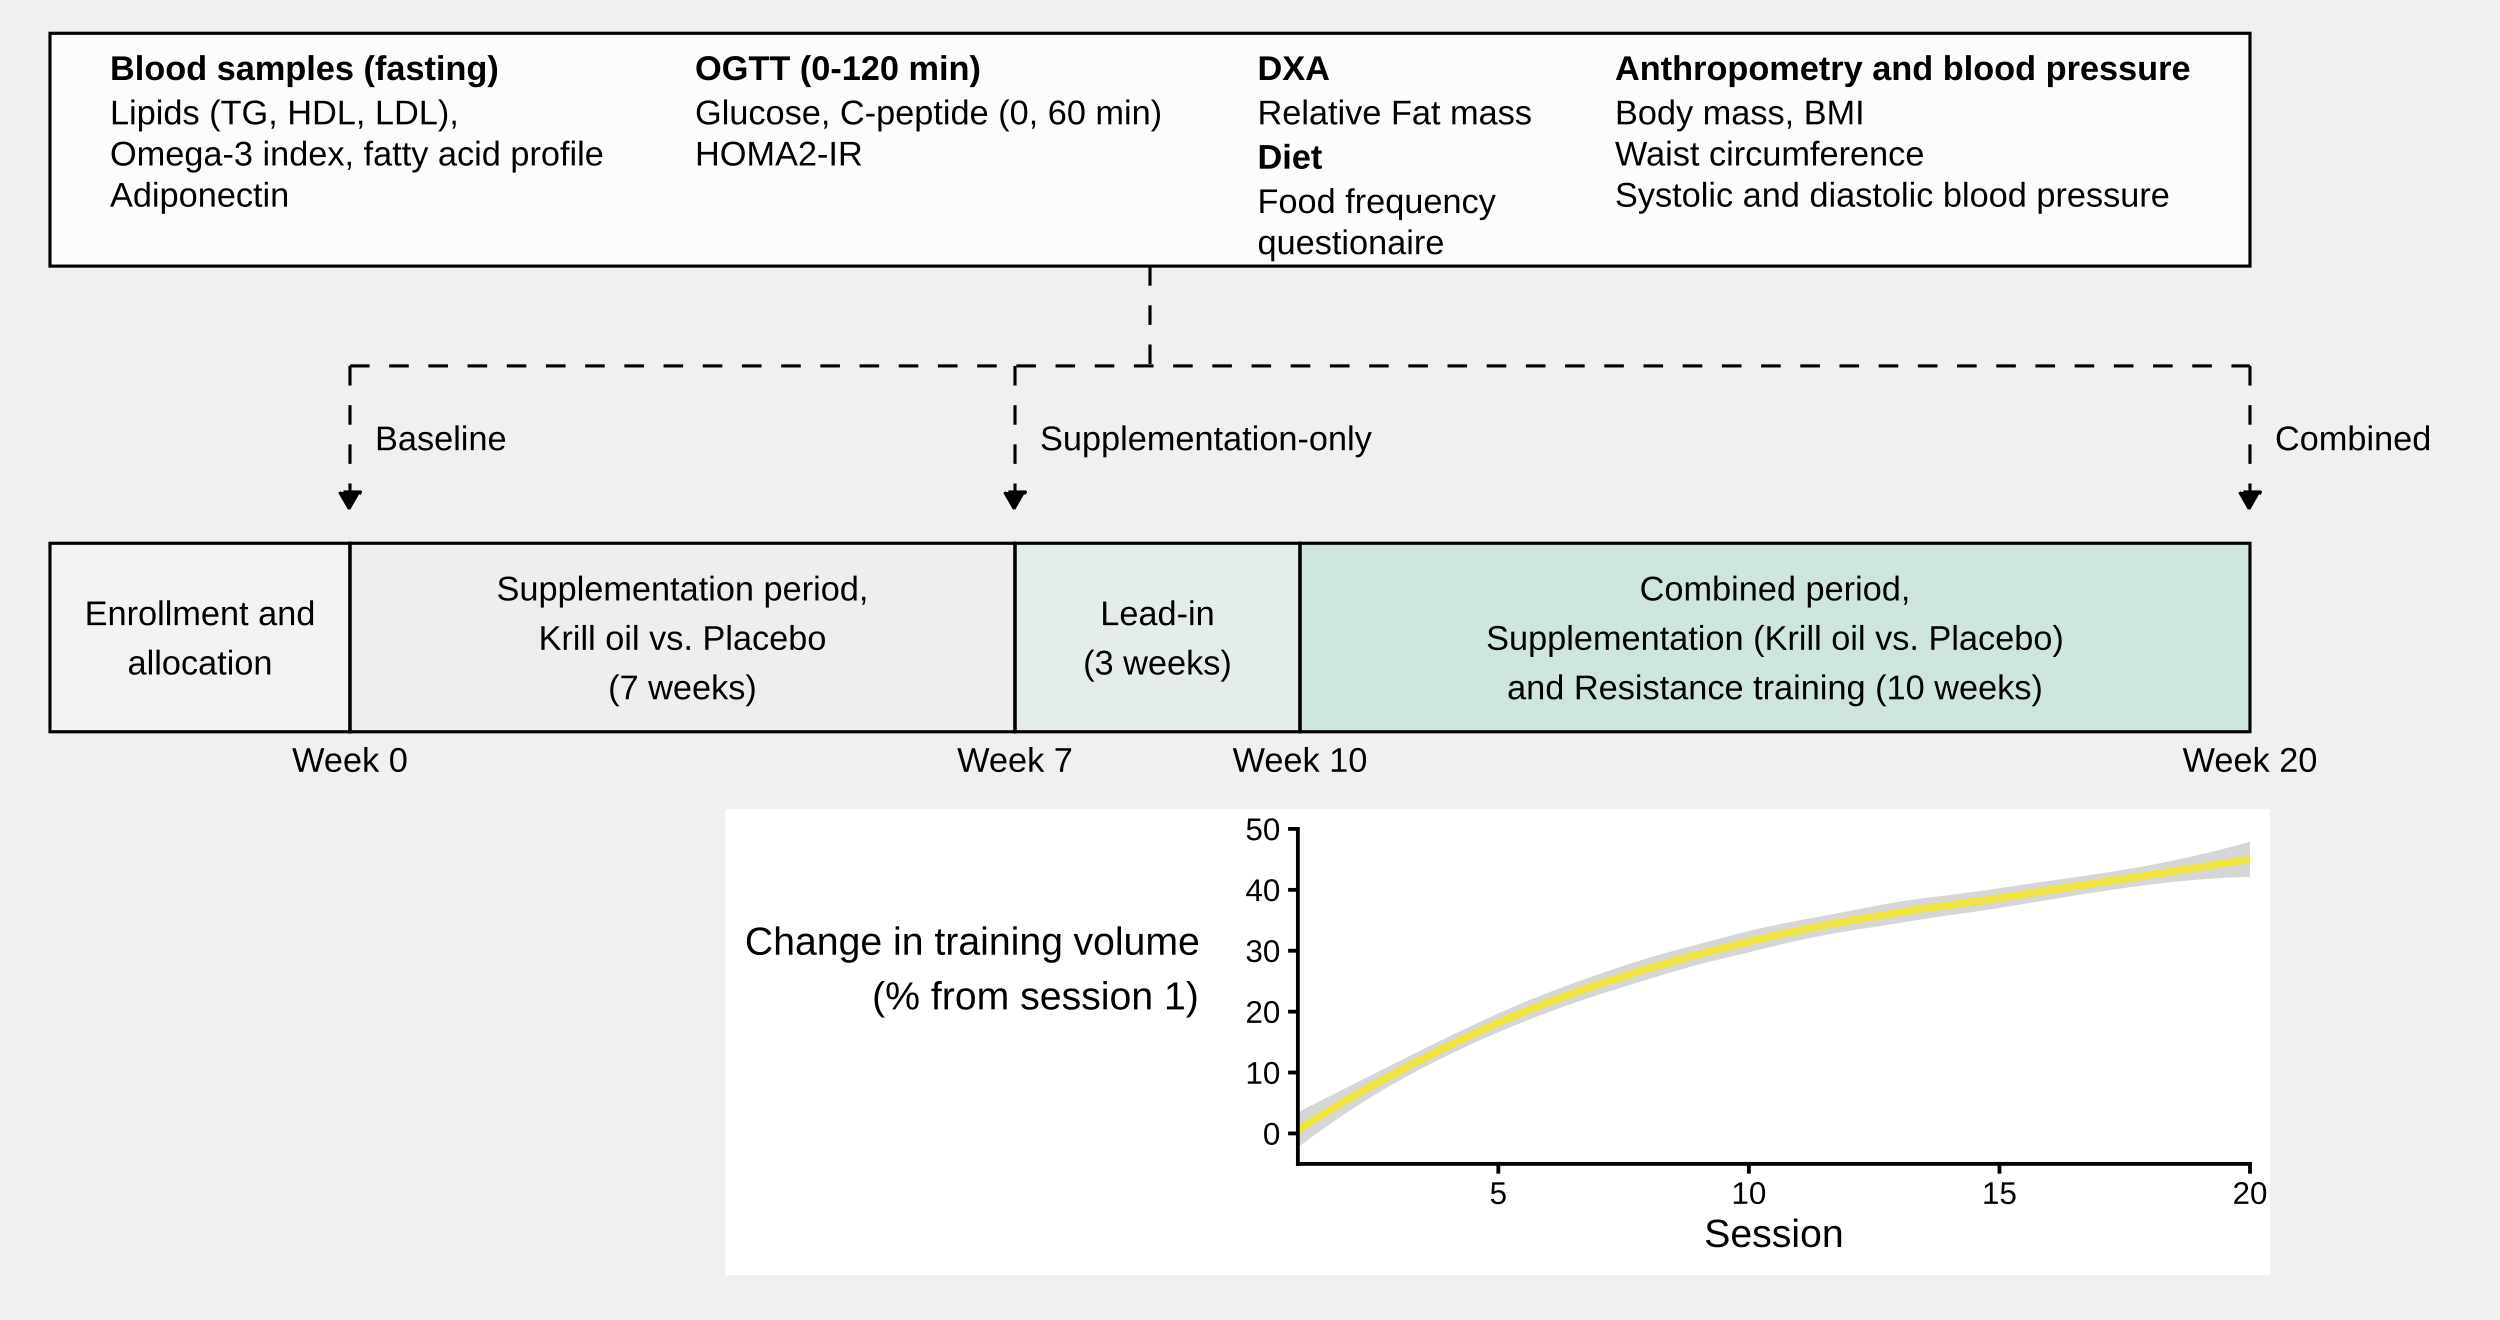
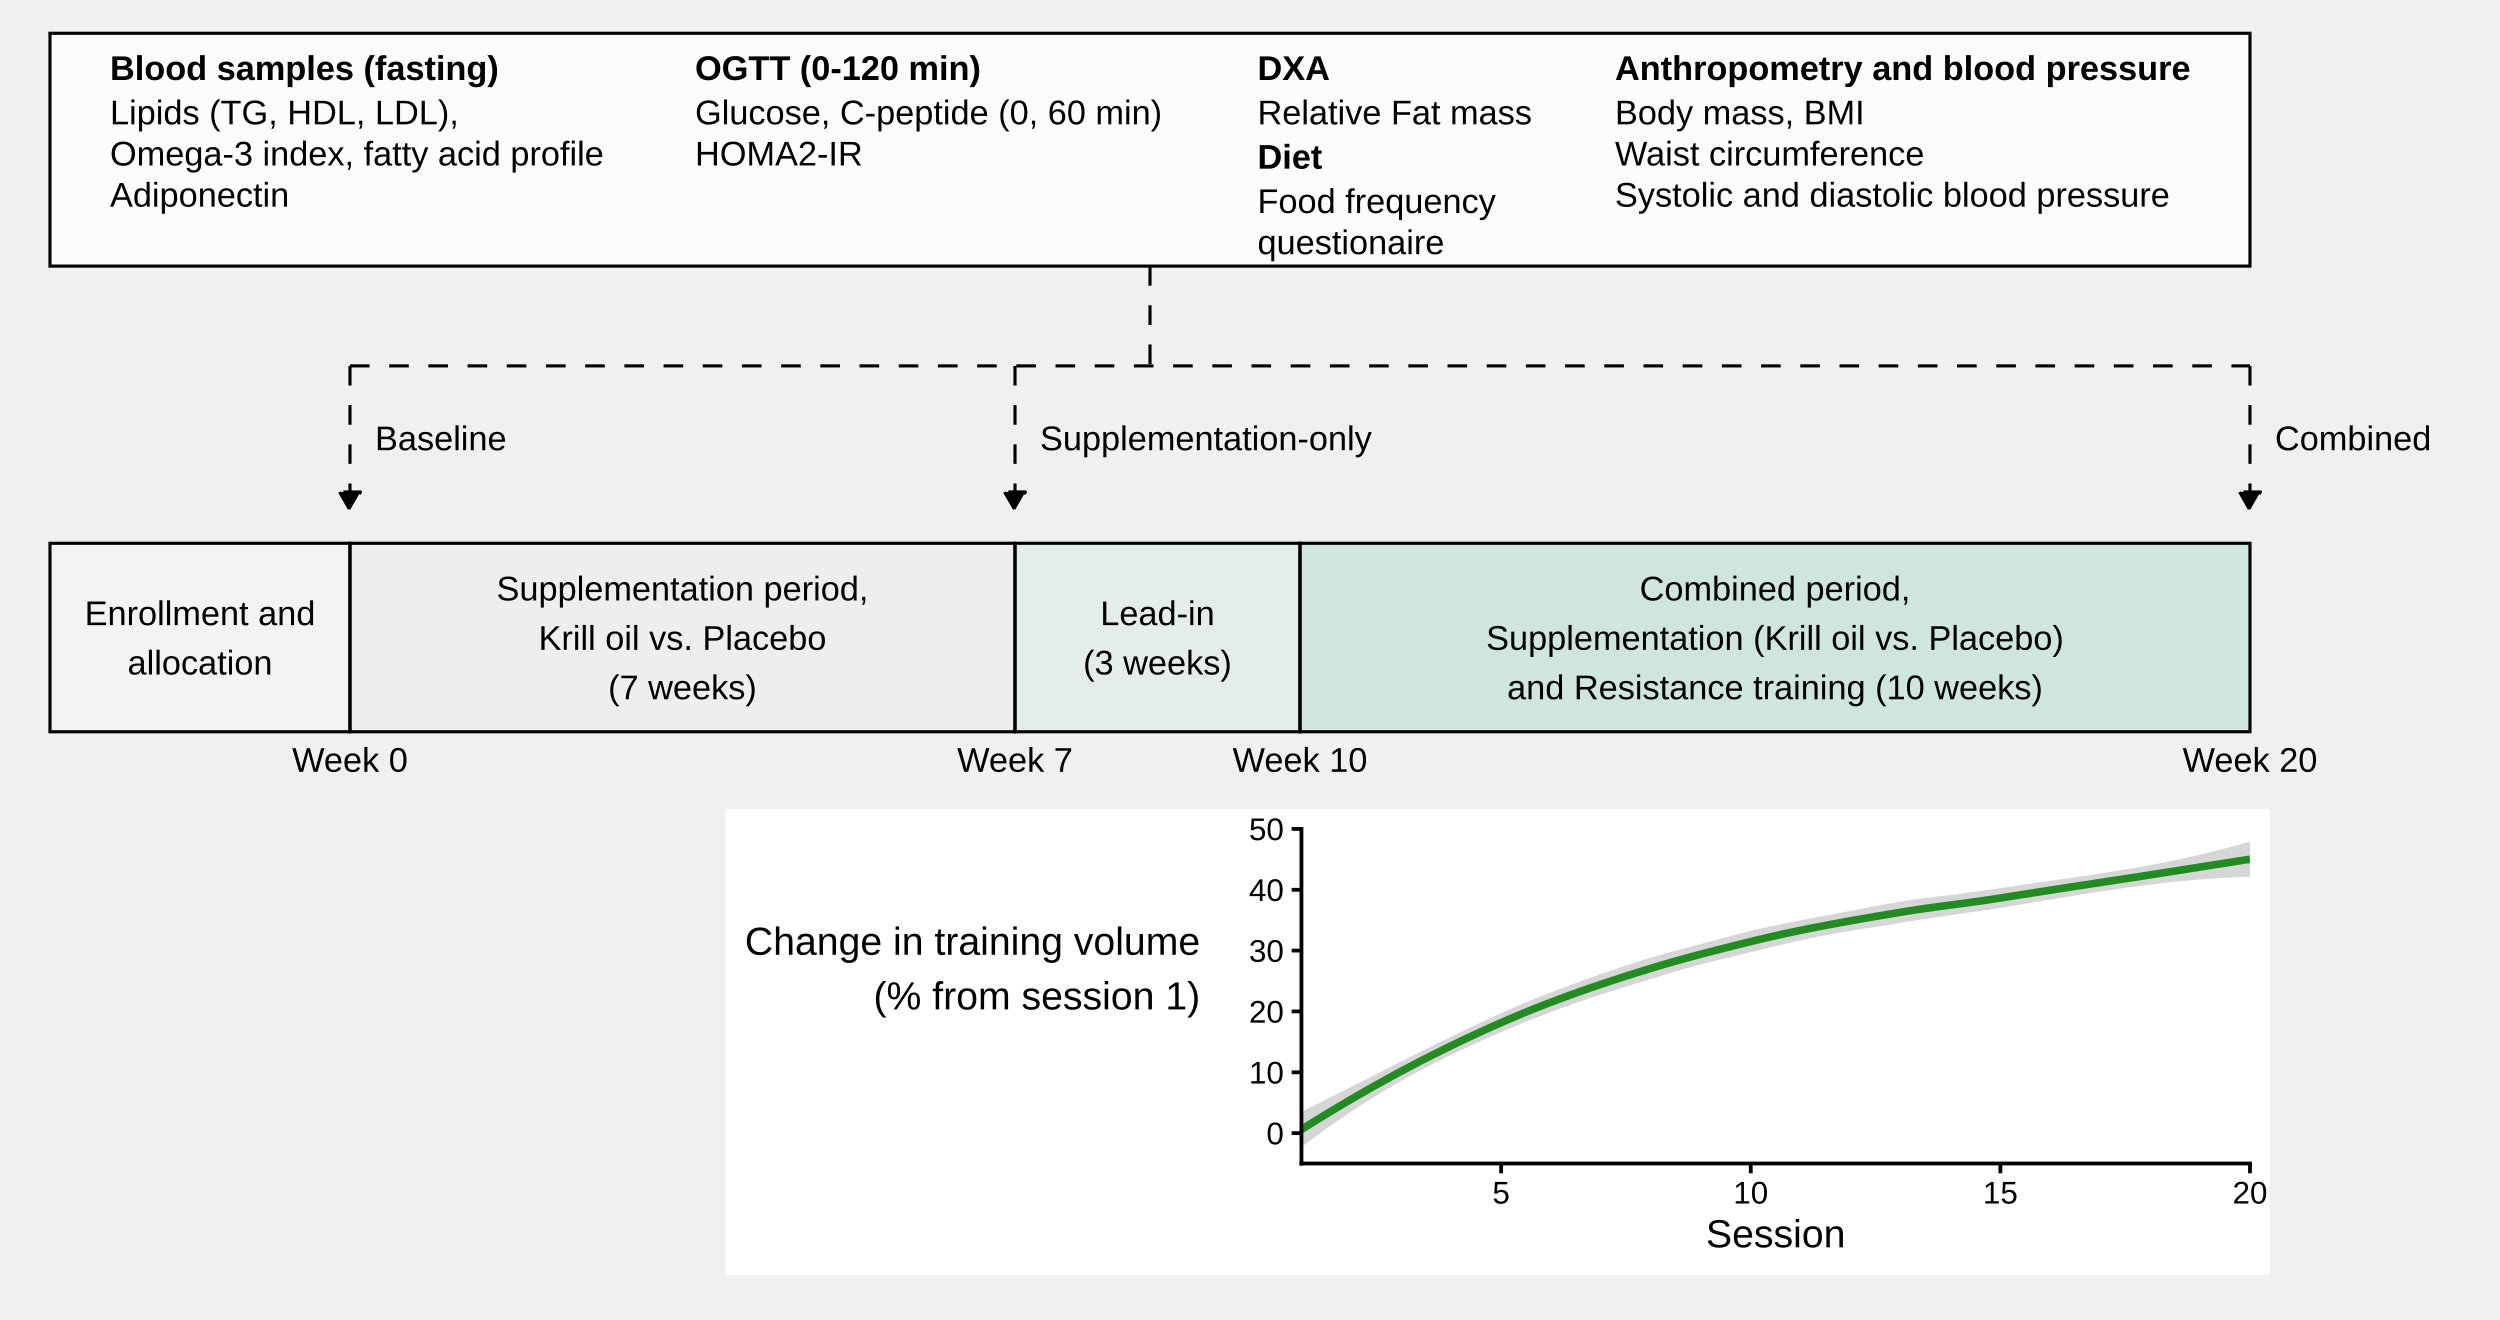
<svg xmlns="http://www.w3.org/2000/svg" width="510.24pt" height="269.29pt" viewBox="0 0 510.24 269.29">
  <g class="svglite">
    <defs>
      <style type="text/css">
    .svglite line, .svglite polyline, .svglite polygon, .svglite path, .svglite rect, .svglite circle {
      fill: none;
      stroke: #000000;
      stroke-linecap: round;
      stroke-linejoin: round;
      stroke-miterlimit: 10.00;
    }
    .svglite text {
      white-space: pre;
    }
    .svglite g.glyphgroup path {
      fill: inherit;
      stroke: none;
    }
  </style>
    </defs>
    <rect width="100%" height="100%" style="stroke: none; fill: none;" />
    <defs>
      <clipPath id="cpMC4wMHw1MTAuMjR8MC4wMHwyNjkuMjk=">
        <rect x="0.00" y="0.00" width="510.24" height="269.29" />
      </clipPath>
    </defs>
    <g clip-path="url(#cpMC4wMHw1MTAuMjR8MC4wMHwyNjkuMjk=)">
      <rect x="0.00" y="0" width="510.24" height="269.29" style="stroke-width: 0.00; stroke: none;" />
      <rect x="10.20" y="110.88" width="61.23" height="38.47" style="stroke-width: 0.64; stroke-linecap: butt; stroke-linejoin: miter; fill: #FFFFFF; fill-opacity: 0.20;" />
      <rect x="71.43" y="110.88" width="135.72" height="38.47" style="stroke-width: 0.64; stroke-linecap: butt; stroke-linejoin: miter; fill: #E6E6E6; fill-opacity: 0.20;" />
      <rect x="207.16" y="110.88" width="58.17" height="38.47" style="stroke-width: 0.64; stroke-linecap: butt; stroke-linejoin: miter; fill: #BAE3D8; fill-opacity: 0.20;" />
      <rect x="265.32" y="110.88" width="193.89" height="38.47" style="stroke-width: 0.64; stroke-linecap: butt; stroke-linejoin: miter; fill: #4EBC9E; fill-opacity: 0.20;" />
      <text x="40.82" y="127.59" text-anchor="middle" style="font-size: 7.00px; font-family: &quot;Arial&quot;;" textLength="47.06px" lengthAdjust="spacingAndGlyphs">Enrollment and</text>
      <text x="40.82" y="137.67" text-anchor="middle" style="font-size: 7.00px; font-family: &quot;Arial&quot;;" textLength="29.58px" lengthAdjust="spacingAndGlyphs">allocation</text>
      <text x="139.29" y="122.55" text-anchor="middle" style="font-size: 7.00px; font-family: &quot;Arial&quot;;" textLength="75.84px" lengthAdjust="spacingAndGlyphs">Supplementation period,</text>
      <text x="139.29" y="132.63" text-anchor="middle" style="font-size: 7.00px; font-family: &quot;Arial&quot;;" textLength="58.75px" lengthAdjust="spacingAndGlyphs">Krill oil vs. Placebo</text>
      <text x="139.29" y="142.71" text-anchor="middle" style="font-size: 7.00px; font-family: &quot;Arial&quot;;" textLength="30.33px" lengthAdjust="spacingAndGlyphs">(7 weeks)</text>
      <text x="236.24" y="127.59" text-anchor="middle" style="font-size: 7.00px; font-family: &quot;Arial&quot;;" textLength="23.34px" lengthAdjust="spacingAndGlyphs">Lead-in</text>
      <text x="236.24" y="137.67" text-anchor="middle" style="font-size: 7.00px; font-family: &quot;Arial&quot;;" textLength="30.33px" lengthAdjust="spacingAndGlyphs">(3 weeks)</text>
      <text x="362.27" y="122.55" text-anchor="middle" style="font-size: 7.00px; font-family: &quot;Arial&quot;;" textLength="55.23px" lengthAdjust="spacingAndGlyphs">Combined period,</text>
      <text x="362.27" y="132.63" text-anchor="middle" style="font-size: 7.00px; font-family: &quot;Arial&quot;;" textLength="117.86px" lengthAdjust="spacingAndGlyphs">Supplementation (Krill oil vs. Placebo)</text>
      <text x="362.27" y="142.71" text-anchor="middle" style="font-size: 7.00px; font-family: &quot;Arial&quot;;" textLength="109.28px" lengthAdjust="spacingAndGlyphs">and Resistance training (10 weeks)</text>
      <text x="71.43" y="157.52" text-anchor="middle" style="font-size: 7.00px; font-family: &quot;Arial&quot;;" textLength="23.59px" lengthAdjust="spacingAndGlyphs">Week 0</text>
      <text x="207.16" y="157.52" text-anchor="middle" style="font-size: 7.00px; font-family: &quot;Arial&quot;;" textLength="23.59px" lengthAdjust="spacingAndGlyphs">Week 7</text>
      <text x="265.32" y="157.52" text-anchor="middle" style="font-size: 7.00px; font-family: &quot;Arial&quot;;" textLength="27.48px" lengthAdjust="spacingAndGlyphs">Week 10</text>
      <text x="459.21" y="157.52" text-anchor="middle" style="font-size: 7.00px; font-family: &quot;Arial&quot;;" textLength="27.48px" lengthAdjust="spacingAndGlyphs">Week 20</text>
      <rect x="10.20" y="6.79" width="449.01" height="47.52" style="stroke-width: 0.64; stroke-linecap: butt; stroke-linejoin: miter; fill: #FCFCFC;" />
      <text x="22.45" y="16.33" style="font-size: 7.00px; font-weight: bold; font-family: &quot;Arial&quot;;" textLength="79.31px" lengthAdjust="spacingAndGlyphs">Blood samples (fasting)</text>
      <text x="141.85" y="16.33" style="font-size: 7.00px; font-weight: bold; font-family: &quot;Arial&quot;;" textLength="58.30px" lengthAdjust="spacingAndGlyphs">OGTT (0-120 min)</text>
      <text x="256.65" y="16.33" style="font-size: 7.00px; font-weight: bold; font-family: &quot;Arial&quot;;" textLength="14.80px" lengthAdjust="spacingAndGlyphs">DXA</text>
      <text x="329.61" y="16.33" style="font-size: 7.00px; font-weight: bold; font-family: &quot;Arial&quot;;" textLength="117.45px" lengthAdjust="spacingAndGlyphs">Anthropometry and blood pressure</text>
      <text x="256.65" y="34.43" style="font-size: 7.00px; font-weight: bold; font-family: &quot;Arial&quot;;" textLength="13.22px" lengthAdjust="spacingAndGlyphs">Diet</text>
      <text x="22.45" y="25.38" style="font-size: 7.00px; font-family: &quot;Arial&quot;;" textLength="71.16px" lengthAdjust="spacingAndGlyphs">Lipids (TG, HDL, LDL),</text>
      <text x="22.45" y="33.78" style="font-size: 7.00px; font-family: &quot;Arial&quot;;" textLength="100.69px" lengthAdjust="spacingAndGlyphs">Omega-3 index, fatty acid profile</text>
      <text x="22.45" y="42.18" style="font-size: 7.00px; font-family: &quot;Arial&quot;;" textLength="36.58px" lengthAdjust="spacingAndGlyphs">Adiponectin</text>
      <text x="141.85" y="25.38" style="font-size: 7.00px; font-family: &quot;Arial&quot;;" textLength="95.25px" lengthAdjust="spacingAndGlyphs">Glucose, C-peptide (0, 60 min)</text>
      <text x="141.85" y="33.78" style="font-size: 7.00px; font-family: &quot;Arial&quot;;" textLength="34.22px" lengthAdjust="spacingAndGlyphs">HOMA2-IR</text>
      <text x="256.65" y="25.38" style="font-size: 7.00px; font-family: &quot;Arial&quot;;" textLength="56.00px" lengthAdjust="spacingAndGlyphs">Relative Fat mass</text>
      <text x="329.61" y="25.38" style="font-size: 7.00px; font-family: &quot;Arial&quot;;" textLength="50.92px" lengthAdjust="spacingAndGlyphs">Body mass, BMI</text>
      <text x="329.61" y="33.78" style="font-size: 7.00px; font-family: &quot;Arial&quot;;" textLength="63.11px" lengthAdjust="spacingAndGlyphs">Waist circumference</text>
      <text x="329.61" y="42.18" style="font-size: 7.00px; font-family: &quot;Arial&quot;;" textLength="113.19px" lengthAdjust="spacingAndGlyphs">Systolic and diastolic blood pressure</text>
      <text x="256.65" y="43.48" style="font-size: 7.00px; font-family: &quot;Arial&quot;;" textLength="48.61px" lengthAdjust="spacingAndGlyphs">Food frequency</text>
      <text x="256.65" y="51.88" style="font-size: 7.00px; font-family: &quot;Arial&quot;;" textLength="38.12px" lengthAdjust="spacingAndGlyphs">questionaire</text>
      <line x1="234.71" y1="54.31" x2="234.71" y2="74.68" style="stroke-width: 0.64; stroke-dasharray: 4.00,4.00; stroke-linecap: butt;" />
      <line x1="71.43" y1="74.68" x2="459.21" y2="74.68" style="stroke-width: 0.64; stroke-dasharray: 4.00,4.00; stroke-linecap: butt;" />
      <line x1="71.43" y1="74.68" x2="71.43" y2="104.10" style="stroke-width: 0.64; stroke-dasharray: 4.00,4.00; stroke-linecap: butt;" />
      <polygon points="69.31,100.41 71.43,104.10 73.56,100.41 " style="stroke-width: 0.64; stroke-dasharray: 4.00,4.00; stroke-linecap: butt; fill: #000000;" />
      <line x1="207.16" y1="74.68" x2="207.16" y2="104.10" style="stroke-width: 0.64; stroke-dasharray: 4.00,4.00; stroke-linecap: butt;" />
      <polygon points="205.03,100.41 207.16,104.10 209.28,100.41 " style="stroke-width: 0.64; stroke-dasharray: 4.00,4.00; stroke-linecap: butt; fill: #000000;" />
      <line x1="459.21" y1="74.68" x2="459.21" y2="104.10" style="stroke-width: 0.64; stroke-dasharray: 4.00,4.00; stroke-linecap: butt;" />
      <polygon points="457.09,100.41 459.21,104.10 461.34,100.41 " style="stroke-width: 0.64; stroke-dasharray: 4.00,4.00; stroke-linecap: butt; fill: #000000;" />
      <text x="76.54" y="91.89" style="font-size: 7.00px; font-family: &quot;Arial&quot;;" textLength="26.86px" lengthAdjust="spacingAndGlyphs">Baseline</text>
      <text x="212.26" y="91.89" style="font-size: 7.00px; font-family: &quot;Arial&quot;;" textLength="67.69px" lengthAdjust="spacingAndGlyphs">Supplementation-only</text>
      <text x="464.31" y="91.89" style="font-size: 7.00px; font-family: &quot;Arial&quot;;" textLength="31.91px" lengthAdjust="spacingAndGlyphs">Combined</text>
    </g>
    <defs>
      <clipPath id="cpMTQ4LjA0fDQ2My4yMHwxNjUuMjB8MjYwLjI0">
        <rect x="148.04" y="165.20" width="315.16" height="95.04" />
      </clipPath>
    </defs>
    <g clip-path="url(#cpMTQ4LjA0fDQ2My4yMHwxNjUuMjB8MjYwLjI0)">
      <rect x="148.04" y="165.20" width="315.16" height="95.04" style="stroke-width: 0.78; stroke: #FFFFFF; fill: #FFFFFF;" />
    </g>
    <g clip-path="url(#cpMC4wMHw1MTAuMjR8MC4wMHwyNjkuMjk=)">
</g>
    <defs>
-       <clipPath id="cpMjY0Ljg5fDQ1OS4yMXwxNjkuMTh8MjM3LjU0">
-         <rect x="264.89" y="169.18" width="194.32" height="68.36" />
+       <clipPath id="cpMjY1LjYyfDQ1OS4yMXwxNjkuMTh8MjM3LjQ3">
+         <rect x="265.62" y="169.18" width="193.60" height="68.29" />
      </clipPath>
    </defs>
-     <g clip-path="url(#cpMjY0Ljg5fDQ1OS4yMXwxNjkuMTh8MjM3LjU0)">
-       <rect x="264.89" y="169.18" width="194.32" height="68.36" style="stroke-width: 0.78; stroke: none; fill: #FFFFFF;" />
-       <polygon points="264.89,227.01 267.35,225.76 269.81,224.52 272.27,223.28 274.73,222.04 277.19,220.80 279.65,219.56 282.11,218.32 284.57,217.09 287.03,215.85 289.49,214.62 291.95,213.40 294.41,212.20 296.87,211.00 299.33,209.83 301.79,208.67 304.25,207.53 306.71,206.42 309.17,205.35 311.63,204.32 314.09,203.33 316.55,202.37 319.01,201.44 321.47,200.54 323.93,199.65 326.39,198.79 328.85,197.95 331.31,197.13 333.77,196.33 336.23,195.56 338.69,194.83 341.14,194.16 343.60,193.50 346.06,192.86 348.52,192.21 350.98,191.55 353.44,190.90 355.90,190.27 358.36,189.67 360.82,189.12 363.28,188.61 365.74,188.13 368.20,187.66 370.66,187.20 373.12,186.74 375.58,186.27 378.04,185.79 380.50,185.32 382.96,184.86 385.42,184.41 387.88,183.99 390.34,183.62 392.80,183.29 395.26,182.99 397.72,182.69 400.18,182.38 402.64,182.06 405.10,181.72 407.56,181.36 410.02,180.99 412.48,180.62 414.94,180.26 417.40,179.91 419.86,179.56 422.32,179.20 424.78,178.84 427.24,178.48 429.70,178.11 432.16,177.72 434.62,177.31 437.07,176.89 439.53,176.43 441.99,175.95 444.45,175.44 446.91,174.90 449.37,174.34 451.83,173.74 454.29,173.11 456.75,172.46 459.21,171.78 459.21,178.95 456.75,179.04 454.29,179.16 451.83,179.31 449.37,179.48 446.91,179.68 444.45,179.91 441.99,180.17 439.53,180.45 437.07,180.76 434.62,181.09 432.16,181.44 429.70,181.81 427.24,182.18 424.78,182.57 422.32,182.96 419.86,183.36 417.40,183.76 414.94,184.17 412.48,184.57 410.02,184.98 407.56,185.39 405.10,185.77 402.64,186.13 400.18,186.47 397.72,186.81 395.26,187.17 392.80,187.55 390.34,187.94 387.88,188.34 385.42,188.74 382.96,189.13 380.50,189.50 378.04,189.89 375.58,190.29 373.12,190.73 370.66,191.20 368.20,191.71 365.74,192.25 363.28,192.82 360.82,193.41 358.36,194.01 355.90,194.62 353.44,195.20 350.98,195.79 348.52,196.39 346.06,197.03 343.60,197.71 341.14,198.42 338.69,199.16 336.23,199.92 333.77,200.67 331.31,201.42 328.85,202.19 326.39,202.97 323.93,203.78 321.47,204.62 319.01,205.48 316.55,206.38 314.09,207.31 311.63,208.28 309.17,209.27 306.71,210.30 304.25,211.35 301.79,212.44 299.33,213.56 296.87,214.71 294.41,215.90 291.95,217.13 289.49,218.40 287.03,219.73 284.57,221.11 282.11,222.54 279.65,224.03 277.19,225.58 274.73,227.19 272.27,228.85 269.81,230.57 267.35,232.35 264.89,234.17 " style="stroke-width: 0.00; stroke: none; stroke-linecap: butt; fill: #999999; fill-opacity: 0.40;" />
-       <polyline points="264.89,227.01 267.35,225.76 269.81,224.52 272.27,223.28 274.73,222.04 277.19,220.80 279.65,219.56 282.11,218.32 284.57,217.09 287.03,215.85 289.49,214.62 291.95,213.40 294.41,212.20 296.87,211.00 299.33,209.83 301.79,208.67 304.25,207.53 306.71,206.42 309.17,205.35 311.63,204.32 314.09,203.33 316.55,202.37 319.01,201.44 321.47,200.54 323.93,199.65 326.39,198.79 328.85,197.95 331.31,197.13 333.77,196.33 336.23,195.56 338.69,194.83 341.14,194.16 343.60,193.50 346.06,192.86 348.52,192.21 350.98,191.55 353.44,190.90 355.90,190.27 358.36,189.67 360.82,189.12 363.28,188.61 365.74,188.13 368.20,187.66 370.66,187.20 373.12,186.74 375.58,186.27 378.04,185.79 380.50,185.32 382.96,184.86 385.42,184.41 387.88,183.99 390.34,183.62 392.80,183.29 395.26,182.99 397.72,182.69 400.18,182.38 402.64,182.06 405.10,181.72 407.56,181.36 410.02,180.99 412.48,180.62 414.94,180.26 417.40,179.91 419.86,179.56 422.32,179.20 424.78,178.84 427.24,178.48 429.70,178.11 432.16,177.72 434.62,177.31 437.07,176.89 439.53,176.43 441.99,175.95 444.45,175.44 446.91,174.90 449.37,174.34 451.83,173.74 454.29,173.11 456.75,172.46 459.21,171.78 " style="stroke-width: 1.55; stroke: none; stroke-linecap: butt;" />
-       <polyline points="459.21,178.95 456.75,179.04 454.29,179.16 451.83,179.31 449.37,179.48 446.91,179.68 444.45,179.91 441.99,180.17 439.53,180.45 437.07,180.76 434.62,181.09 432.16,181.44 429.70,181.81 427.24,182.18 424.78,182.57 422.32,182.96 419.86,183.36 417.40,183.76 414.94,184.17 412.48,184.57 410.02,184.98 407.56,185.39 405.10,185.77 402.64,186.13 400.18,186.47 397.72,186.81 395.26,187.17 392.80,187.55 390.34,187.94 387.88,188.34 385.42,188.74 382.96,189.13 380.50,189.50 378.04,189.89 375.58,190.29 373.12,190.73 370.66,191.20 368.20,191.71 365.74,192.25 363.28,192.82 360.82,193.41 358.36,194.01 355.90,194.62 353.44,195.20 350.98,195.79 348.52,196.39 346.06,197.03 343.60,197.71 341.14,198.42 338.69,199.16 336.23,199.92 333.77,200.67 331.31,201.42 328.85,202.19 326.39,202.97 323.93,203.78 321.47,204.62 319.01,205.48 316.55,206.38 314.09,207.31 311.63,208.28 309.17,209.27 306.71,210.30 304.25,211.35 301.79,212.44 299.33,213.56 296.87,214.71 294.41,215.90 291.95,217.13 289.49,218.40 287.03,219.73 284.57,221.11 282.11,222.54 279.65,224.03 277.19,225.58 274.73,227.19 272.27,228.85 269.81,230.57 267.35,232.35 264.89,234.17 " style="stroke-width: 1.55; stroke: none; stroke-linecap: butt;" />
-       <polyline points="264.89,230.59 267.35,229.05 269.81,227.55 272.27,226.07 274.73,224.61 277.19,223.19 279.65,221.80 282.11,220.43 284.57,219.10 287.03,217.79 289.49,216.51 291.95,215.27 294.41,214.05 296.87,212.86 299.33,211.69 301.79,210.56 304.25,209.44 306.71,208.36 309.17,207.31 311.63,206.30 314.09,205.32 316.55,204.38 319.01,203.46 321.47,202.58 323.93,201.72 326.39,200.88 328.85,200.07 331.31,199.28 333.77,198.50 336.23,197.74 338.69,197.00 341.14,196.29 343.60,195.60 346.06,194.94 348.52,194.30 350.98,193.67 353.44,193.05 355.90,192.44 358.36,191.84 360.82,191.26 363.28,190.71 365.74,190.19 368.20,189.68 370.66,189.20 373.12,188.73 375.58,188.28 378.04,187.84 380.50,187.41 382.96,186.99 385.42,186.58 387.88,186.17 390.34,185.78 392.80,185.42 395.26,185.08 397.72,184.75 400.18,184.42 402.64,184.09 405.10,183.74 407.56,183.37 410.02,182.99 412.48,182.60 414.94,182.22 417.40,181.84 419.86,181.46 422.32,181.08 424.78,180.71 427.24,180.33 429.70,179.96 432.16,179.58 434.62,179.20 437.07,178.83 439.53,178.44 441.99,178.06 444.45,177.68 446.91,177.29 449.37,176.91 451.83,176.52 454.29,176.14 456.75,175.75 459.21,175.37 " style="stroke-width: 1.55; stroke: #F0E442; stroke-linecap: butt;" />
+     <g clip-path="url(#cpMjY1LjYyfDQ1OS4yMXwxNjkuMTh8MjM3LjQ3)">
+       <rect x="265.62" y="169.18" width="193.60" height="68.29" style="stroke-width: 0.78; stroke: none; fill: #FFFFFF;" />
+       <polygon points="265.62,226.95 268.07,225.70 270.52,224.46 272.97,223.22 275.42,221.99 277.87,220.75 280.32,219.51 282.77,218.27 285.22,217.04 287.67,215.80 290.12,214.58 292.57,213.36 295.02,212.15 297.47,210.96 299.92,209.78 302.37,208.63 304.82,207.49 307.28,206.38 309.73,205.31 312.18,204.28 314.63,203.29 317.08,202.33 319.53,201.41 321.98,200.50 324.43,199.62 326.88,198.76 329.33,197.92 331.78,197.10 334.23,196.30 336.68,195.53 339.13,194.81 341.58,194.13 344.03,193.48 346.49,192.83 348.94,192.18 351.39,191.53 353.84,190.88 356.29,190.25 358.74,189.65 361.19,189.10 363.64,188.59 366.09,188.11 368.54,187.64 370.99,187.18 373.44,186.72 375.89,186.25 378.34,185.78 380.79,185.30 383.24,184.84 385.69,184.40 388.15,183.98 390.60,183.60 393.05,183.28 395.50,182.97 397.95,182.67 400.40,182.37 402.85,182.04 405.30,181.70 407.75,181.34 410.20,180.97 412.65,180.61 415.10,180.25 417.55,179.90 420.00,179.55 422.45,179.19 424.90,178.83 427.35,178.47 429.81,178.10 432.26,177.71 434.71,177.31 437.16,176.88 439.61,176.43 442.06,175.95 444.51,175.44 446.96,174.90 449.41,174.33 451.86,173.73 454.31,173.11 456.76,172.46 459.21,171.78 459.21,178.94 456.76,179.03 454.31,179.15 451.86,179.30 449.41,179.47 446.96,179.67 444.51,179.90 442.06,180.16 439.61,180.44 437.16,180.75 434.71,181.08 432.26,181.43 429.81,181.79 427.35,182.17 424.90,182.55 422.45,182.95 420.00,183.34 417.55,183.75 415.10,184.15 412.65,184.56 410.20,184.97 407.75,185.38 405.30,185.76 402.85,186.11 400.40,186.45 397.95,186.80 395.50,187.16 393.05,187.53 390.60,187.92 388.15,188.32 385.69,188.72 383.24,189.10 380.79,189.48 378.34,189.87 375.89,190.27 373.44,190.71 370.99,191.18 368.54,191.68 366.09,192.23 363.64,192.80 361.19,193.39 358.74,193.99 356.29,194.59 353.84,195.18 351.39,195.76 348.94,196.36 346.49,197.00 344.03,197.68 341.58,198.39 339.13,199.13 336.68,199.88 334.23,200.63 331.78,201.39 329.33,202.16 326.88,202.94 324.43,203.75 321.98,204.58 319.53,205.44 317.08,206.34 314.63,207.27 312.18,208.23 309.73,209.23 307.28,210.25 304.82,211.31 302.37,212.40 299.92,213.51 297.47,214.66 295.02,215.85 292.57,217.08 290.12,218.35 287.67,219.68 285.22,221.05 282.77,222.48 280.32,223.97 277.87,225.52 275.42,227.13 272.97,228.79 270.52,230.51 268.07,232.28 265.62,234.10 " style="stroke-width: 0.00; stroke: none; stroke-linecap: butt; fill: #999999; fill-opacity: 0.40;" />
+       <polyline points="265.62,226.95 268.07,225.70 270.52,224.46 272.97,223.22 275.42,221.99 277.87,220.75 280.32,219.51 282.77,218.27 285.22,217.04 287.67,215.80 290.12,214.58 292.57,213.36 295.02,212.15 297.47,210.96 299.92,209.78 302.37,208.63 304.82,207.49 307.28,206.38 309.73,205.31 312.18,204.28 314.63,203.29 317.08,202.33 319.53,201.41 321.98,200.50 324.43,199.62 326.88,198.76 329.33,197.92 331.78,197.10 334.23,196.30 336.68,195.53 339.13,194.81 341.58,194.13 344.03,193.48 346.49,192.83 348.94,192.18 351.39,191.53 353.84,190.88 356.29,190.25 358.74,189.65 361.19,189.10 363.64,188.59 366.09,188.11 368.54,187.64 370.99,187.18 373.44,186.72 375.89,186.25 378.34,185.78 380.79,185.30 383.24,184.84 385.69,184.40 388.15,183.98 390.60,183.60 393.05,183.28 395.50,182.97 397.95,182.67 400.40,182.37 402.85,182.04 405.30,181.70 407.75,181.34 410.20,180.97 412.65,180.61 415.10,180.25 417.55,179.90 420.00,179.55 422.45,179.19 424.90,178.83 427.35,178.47 429.81,178.10 432.26,177.71 434.71,177.31 437.16,176.88 439.61,176.43 442.06,175.95 444.51,175.44 446.96,174.90 449.41,174.33 451.86,173.73 454.31,173.11 456.76,172.46 459.21,171.78 " style="stroke-width: 1.55; stroke: none; stroke-linecap: butt;" />
+       <polyline points="459.21,178.94 456.76,179.03 454.31,179.15 451.86,179.30 449.41,179.47 446.96,179.67 444.51,179.90 442.06,180.16 439.61,180.44 437.16,180.75 434.71,181.08 432.26,181.43 429.81,181.79 427.35,182.17 424.90,182.55 422.45,182.95 420.00,183.34 417.55,183.75 415.10,184.15 412.65,184.56 410.20,184.97 407.75,185.38 405.30,185.76 402.85,186.11 400.40,186.45 397.95,186.80 395.50,187.16 393.05,187.53 390.60,187.92 388.15,188.32 385.69,188.72 383.24,189.10 380.79,189.48 378.34,189.87 375.89,190.27 373.44,190.71 370.99,191.18 368.54,191.68 366.09,192.23 363.64,192.80 361.19,193.39 358.74,193.99 356.29,194.59 353.84,195.18 351.39,195.76 348.94,196.36 346.49,197.00 344.03,197.68 341.58,198.39 339.13,199.13 336.68,199.88 334.23,200.63 331.78,201.39 329.33,202.16 326.88,202.94 324.43,203.75 321.98,204.58 319.53,205.44 317.08,206.34 314.63,207.27 312.18,208.23 309.73,209.23 307.28,210.25 304.82,211.31 302.37,212.40 299.92,213.51 297.47,214.66 295.02,215.85 292.57,217.08 290.12,218.35 287.67,219.68 285.22,221.05 282.77,222.48 280.32,223.97 277.87,225.52 275.42,227.13 272.97,228.79 270.52,230.51 268.07,232.28 265.62,234.10 " style="stroke-width: 1.55; stroke: none; stroke-linecap: butt;" />
+       <polyline points="265.62,230.53 268.07,228.99 270.52,227.49 272.97,226.01 275.42,224.56 277.87,223.14 280.32,221.74 282.77,220.38 285.22,219.04 287.67,217.74 290.12,216.46 292.57,215.22 295.02,214.00 297.47,212.81 299.92,211.65 302.37,210.51 304.82,209.40 307.28,208.32 309.73,207.27 312.18,206.26 314.63,205.28 317.08,204.34 319.53,203.43 321.98,202.54 324.43,201.68 326.88,200.85 329.33,200.04 331.78,199.24 334.23,198.47 336.68,197.71 339.13,196.97 341.58,196.26 344.03,195.58 346.49,194.92 348.94,194.27 351.39,193.65 353.84,193.03 356.29,192.42 358.74,191.82 361.19,191.24 363.64,190.69 366.09,190.17 368.54,189.66 370.99,189.18 373.44,188.71 375.89,188.26 378.34,187.82 380.79,187.39 383.24,186.97 385.69,186.56 388.15,186.15 390.60,185.76 393.05,185.40 395.50,185.06 397.95,184.73 400.40,184.41 402.85,184.08 405.30,183.73 407.75,183.36 410.20,182.97 412.65,182.58 415.10,182.20 417.55,181.82 420.00,181.44 422.45,181.07 424.90,180.69 427.35,180.32 429.81,179.94 432.26,179.57 434.71,179.19 437.16,178.82 439.61,178.43 442.06,178.05 444.51,177.67 446.96,177.29 449.41,176.90 451.86,176.51 454.31,176.13 456.76,175.74 459.21,175.36 " style="stroke-width: 1.55; stroke: #228B22; stroke-linecap: butt;" />
    </g>
    <g clip-path="url(#cpMC4wMHw1MTAuMjR8MC4wMHwyNjkuMjk=)">
-       <polyline points="264.89,237.54 264.89,169.18 " style="stroke-width: 0.78; stroke-linecap: square;" />
-       <text x="261.31" y="233.62" text-anchor="end" style="font-size: 6.40px; font-family: &quot;Arial&quot;;" textLength="3.55px" lengthAdjust="spacingAndGlyphs">0</text>
-       <text x="261.31" y="221.19" text-anchor="end" style="font-size: 6.40px; font-family: &quot;Arial&quot;;" textLength="7.09px" lengthAdjust="spacingAndGlyphs">10</text>
-       <text x="261.31" y="208.76" text-anchor="end" style="font-size: 6.40px; font-family: &quot;Arial&quot;;" textLength="7.09px" lengthAdjust="spacingAndGlyphs">20</text>
-       <text x="261.31" y="196.33" text-anchor="end" style="font-size: 6.40px; font-family: &quot;Arial&quot;;" textLength="7.09px" lengthAdjust="spacingAndGlyphs">30</text>
-       <text x="261.31" y="183.90" text-anchor="end" style="font-size: 6.40px; font-family: &quot;Arial&quot;;" textLength="7.09px" lengthAdjust="spacingAndGlyphs">40</text>
-       <text x="261.31" y="171.47" text-anchor="end" style="font-size: 6.40px; font-family: &quot;Arial&quot;;" textLength="7.09px" lengthAdjust="spacingAndGlyphs">50</text>
-       <polyline points="262.90,231.33 264.89,231.33 " style="stroke-width: 0.78; stroke-linecap: butt;" />
-       <polyline points="262.90,218.90 264.89,218.90 " style="stroke-width: 0.78; stroke-linecap: butt;" />
-       <polyline points="262.90,206.47 264.89,206.47 " style="stroke-width: 0.78; stroke-linecap: butt;" />
-       <polyline points="262.90,194.04 264.89,194.04 " style="stroke-width: 0.78; stroke-linecap: butt;" />
-       <polyline points="262.90,181.61 264.89,181.61 " style="stroke-width: 0.78; stroke-linecap: butt;" />
-       <polyline points="262.90,169.18 264.89,169.18 " style="stroke-width: 0.78; stroke-linecap: butt;" />
-       <polyline points="264.89,237.54 459.21,237.54 " style="stroke-width: 0.78; stroke-linecap: square;" />
-       <polyline points="305.80,239.54 305.80,237.54 " style="stroke-width: 0.78; stroke-linecap: butt;" />
-       <polyline points="356.94,239.54 356.94,237.54 " style="stroke-width: 0.78; stroke-linecap: butt;" />
-       <polyline points="408.08,239.54 408.08,237.54 " style="stroke-width: 0.78; stroke-linecap: butt;" />
-       <polyline points="459.21,239.54 459.21,237.54 " style="stroke-width: 0.78; stroke-linecap: butt;" />
-       <text x="305.80" y="245.71" text-anchor="middle" style="font-size: 6.40px; font-family: &quot;Arial&quot;;" textLength="3.55px" lengthAdjust="spacingAndGlyphs">5</text>
-       <text x="356.94" y="245.71" text-anchor="middle" style="font-size: 6.40px; font-family: &quot;Arial&quot;;" textLength="7.09px" lengthAdjust="spacingAndGlyphs">10</text>
-       <text x="408.08" y="245.71" text-anchor="middle" style="font-size: 6.40px; font-family: &quot;Arial&quot;;" textLength="7.09px" lengthAdjust="spacingAndGlyphs">15</text>
-       <text x="459.21" y="245.71" text-anchor="middle" style="font-size: 6.40px; font-family: &quot;Arial&quot;;" textLength="7.09px" lengthAdjust="spacingAndGlyphs">20</text>
-       <text x="347.82" y="254.49" style="font-size: 8.00px; font-family: &quot;Arial&quot;;" textLength="28.48px" lengthAdjust="spacingAndGlyphs">Session</text>
-       <text x="152.02" y="194.85" style="font-size: 8.00px; font-family: &quot;Arial&quot;;" textLength="28.05px" lengthAdjust="spacingAndGlyphs">Change</text>
-       <text x="182.26" y="194.85" style="font-size: 8.00px; font-family: &quot;Arial&quot;;" textLength="6.23px" lengthAdjust="spacingAndGlyphs">in</text>
-       <text x="190.71" y="194.85" style="font-size: 8.00px; font-family: &quot;Arial&quot;;" textLength="26.27px" lengthAdjust="spacingAndGlyphs">training</text>
-       <text x="219.09" y="194.85" style="font-size: 8.00px; font-family: &quot;Arial&quot;;" textLength="25.81px" lengthAdjust="spacingAndGlyphs">volume</text>
-       <text x="177.99" y="206.01" style="font-size: 8.00px; font-family: &quot;Arial&quot;;" textLength="9.78px" lengthAdjust="spacingAndGlyphs">(%</text>
-       <text x="189.99" y="206.01" style="font-size: 8.00px; font-family: &quot;Arial&quot;;" textLength="16.02px" lengthAdjust="spacingAndGlyphs">from</text>
-       <text x="208.22" y="206.01" style="font-size: 8.00px; font-family: &quot;Arial&quot;;" textLength="27.14px" lengthAdjust="spacingAndGlyphs">session</text>
-       <text x="237.56" y="206.01" style="font-size: 8.00px; font-family: &quot;Arial&quot;;" textLength="7.12px" lengthAdjust="spacingAndGlyphs">1)</text>
+       <polyline points="265.62,237.47 265.62,169.18 " style="stroke-width: 0.78; stroke-linecap: square;" />
+       <text x="262.03" y="233.55" text-anchor="end" style="font-size: 6.40px; font-family: &quot;Arial&quot;;" textLength="3.55px" lengthAdjust="spacingAndGlyphs">0</text>
+       <text x="262.03" y="221.14" text-anchor="end" style="font-size: 6.40px; font-family: &quot;Arial&quot;;" textLength="7.09px" lengthAdjust="spacingAndGlyphs">10</text>
+       <text x="262.03" y="208.72" text-anchor="end" style="font-size: 6.40px; font-family: &quot;Arial&quot;;" textLength="7.09px" lengthAdjust="spacingAndGlyphs">20</text>
+       <text x="262.03" y="196.30" text-anchor="end" style="font-size: 6.40px; font-family: &quot;Arial&quot;;" textLength="7.09px" lengthAdjust="spacingAndGlyphs">30</text>
+       <text x="262.03" y="183.89" text-anchor="end" style="font-size: 6.40px; font-family: &quot;Arial&quot;;" textLength="7.09px" lengthAdjust="spacingAndGlyphs">40</text>
+       <text x="262.03" y="171.47" text-anchor="end" style="font-size: 6.40px; font-family: &quot;Arial&quot;;" textLength="7.09px" lengthAdjust="spacingAndGlyphs">50</text>
+       <polyline points="263.62,231.26 265.62,231.26 " style="stroke-width: 0.78; stroke-linecap: butt;" />
+       <polyline points="263.62,218.85 265.62,218.85 " style="stroke-width: 0.78; stroke-linecap: butt;" />
+       <polyline points="263.62,206.43 265.62,206.43 " style="stroke-width: 0.78; stroke-linecap: butt;" />
+       <polyline points="263.62,194.01 265.62,194.01 " style="stroke-width: 0.78; stroke-linecap: butt;" />
+       <polyline points="263.62,181.60 265.62,181.60 " style="stroke-width: 0.78; stroke-linecap: butt;" />
+       <polyline points="263.62,169.18 265.62,169.18 " style="stroke-width: 0.78; stroke-linecap: butt;" />
+       <polyline points="265.62,237.47 459.21,237.47 " style="stroke-width: 0.78; stroke-linecap: square;" />
+       <polyline points="306.37,239.46 306.37,237.47 " style="stroke-width: 0.78; stroke-linecap: butt;" />
+       <polyline points="357.32,239.46 357.32,237.47 " style="stroke-width: 0.78; stroke-linecap: butt;" />
+       <polyline points="408.27,239.46 408.27,237.47 " style="stroke-width: 0.78; stroke-linecap: butt;" />
+       <polyline points="459.21,239.46 459.21,237.47 " style="stroke-width: 0.78; stroke-linecap: butt;" />
+       <text x="306.37" y="245.64" text-anchor="middle" style="font-size: 6.40px; font-family: &quot;Arial&quot;;" textLength="3.55px" lengthAdjust="spacingAndGlyphs">5</text>
+       <text x="357.32" y="245.64" text-anchor="middle" style="font-size: 6.40px; font-family: &quot;Arial&quot;;" textLength="7.09px" lengthAdjust="spacingAndGlyphs">10</text>
+       <text x="408.27" y="245.64" text-anchor="middle" style="font-size: 6.40px; font-family: &quot;Arial&quot;;" textLength="7.09px" lengthAdjust="spacingAndGlyphs">15</text>
+       <text x="459.21" y="245.64" text-anchor="middle" style="font-size: 6.40px; font-family: &quot;Arial&quot;;" textLength="7.09px" lengthAdjust="spacingAndGlyphs">20</text>
+       <text x="348.18" y="254.57" style="font-size: 8.00px; font-family: &quot;Arial&quot;;" textLength="28.48px" lengthAdjust="spacingAndGlyphs">Session</text>
+       <text x="152.02" y="194.87" style="font-size: 8.00px; font-family: &quot;Arial&quot;;" textLength="28.05px" lengthAdjust="spacingAndGlyphs">Change</text>
+       <text x="182.26" y="194.87" style="font-size: 8.00px; font-family: &quot;Arial&quot;;" textLength="6.23px" lengthAdjust="spacingAndGlyphs">in</text>
+       <text x="190.71" y="194.87" style="font-size: 8.00px; font-family: &quot;Arial&quot;;" textLength="26.27px" lengthAdjust="spacingAndGlyphs">training</text>
+       <text x="219.16" y="194.87" style="font-size: 8.00px; font-family: &quot;Arial&quot;;" textLength="25.81px" lengthAdjust="spacingAndGlyphs">volume</text>
+       <text x="178.27" y="206.02" style="font-size: 8.00px; font-family: &quot;Arial&quot;;" textLength="9.78px" lengthAdjust="spacingAndGlyphs">(%</text>
+       <text x="190.27" y="206.02" style="font-size: 8.00px; font-family: &quot;Arial&quot;;" textLength="16.02px" lengthAdjust="spacingAndGlyphs">from</text>
+       <text x="208.49" y="206.02" style="font-size: 8.00px; font-family: &quot;Arial&quot;;" textLength="27.14px" lengthAdjust="spacingAndGlyphs">session</text>
+       <text x="237.84" y="206.02" style="font-size: 8.00px; font-family: &quot;Arial&quot;;" textLength="7.12px" lengthAdjust="spacingAndGlyphs">1)</text>
    </g>
  </g>
</svg>
